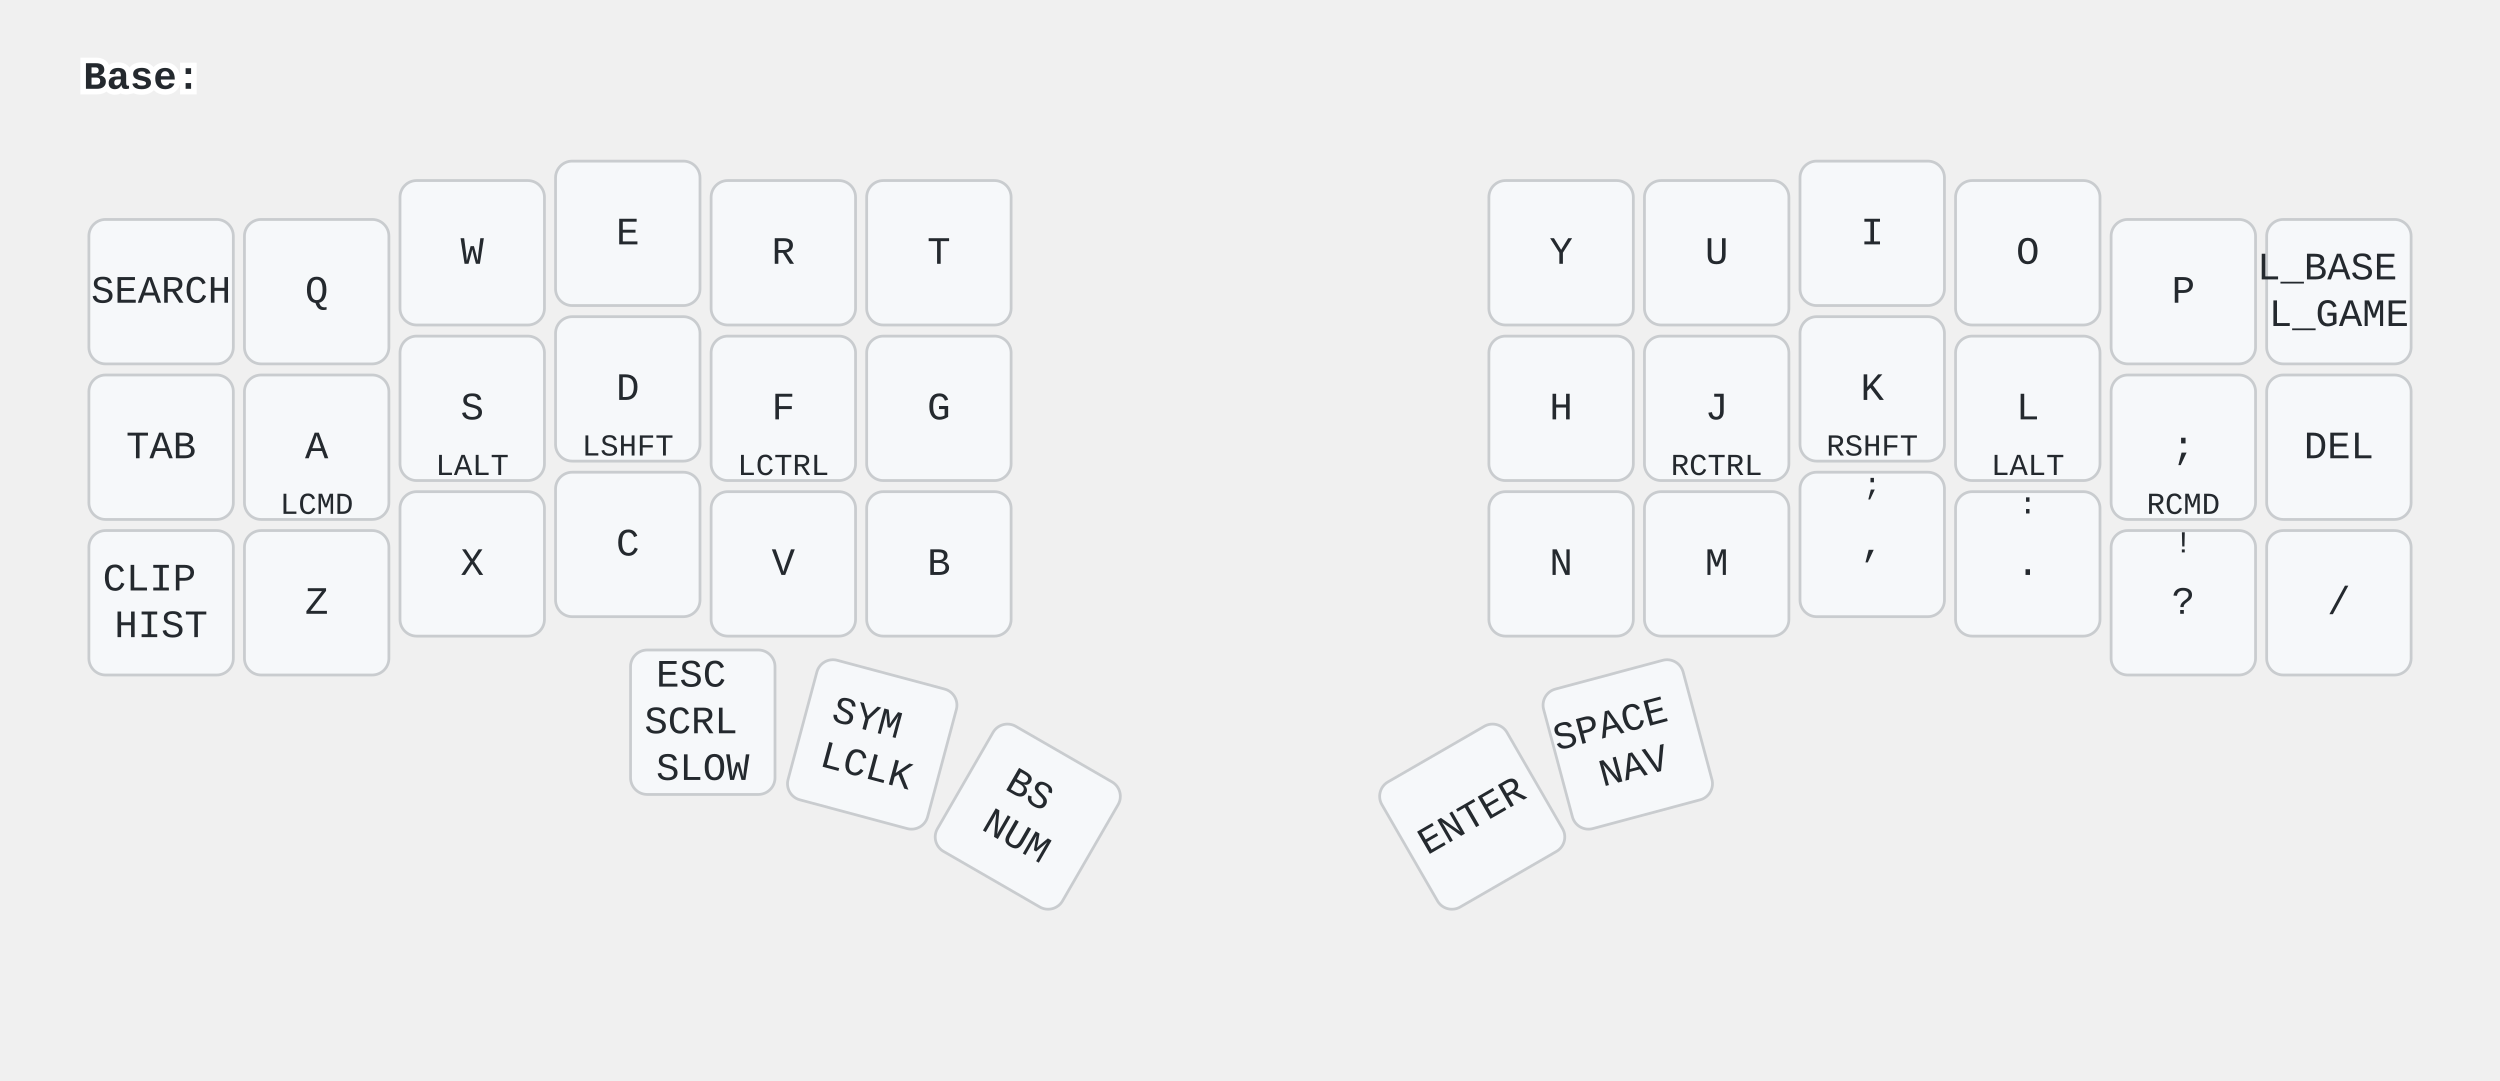
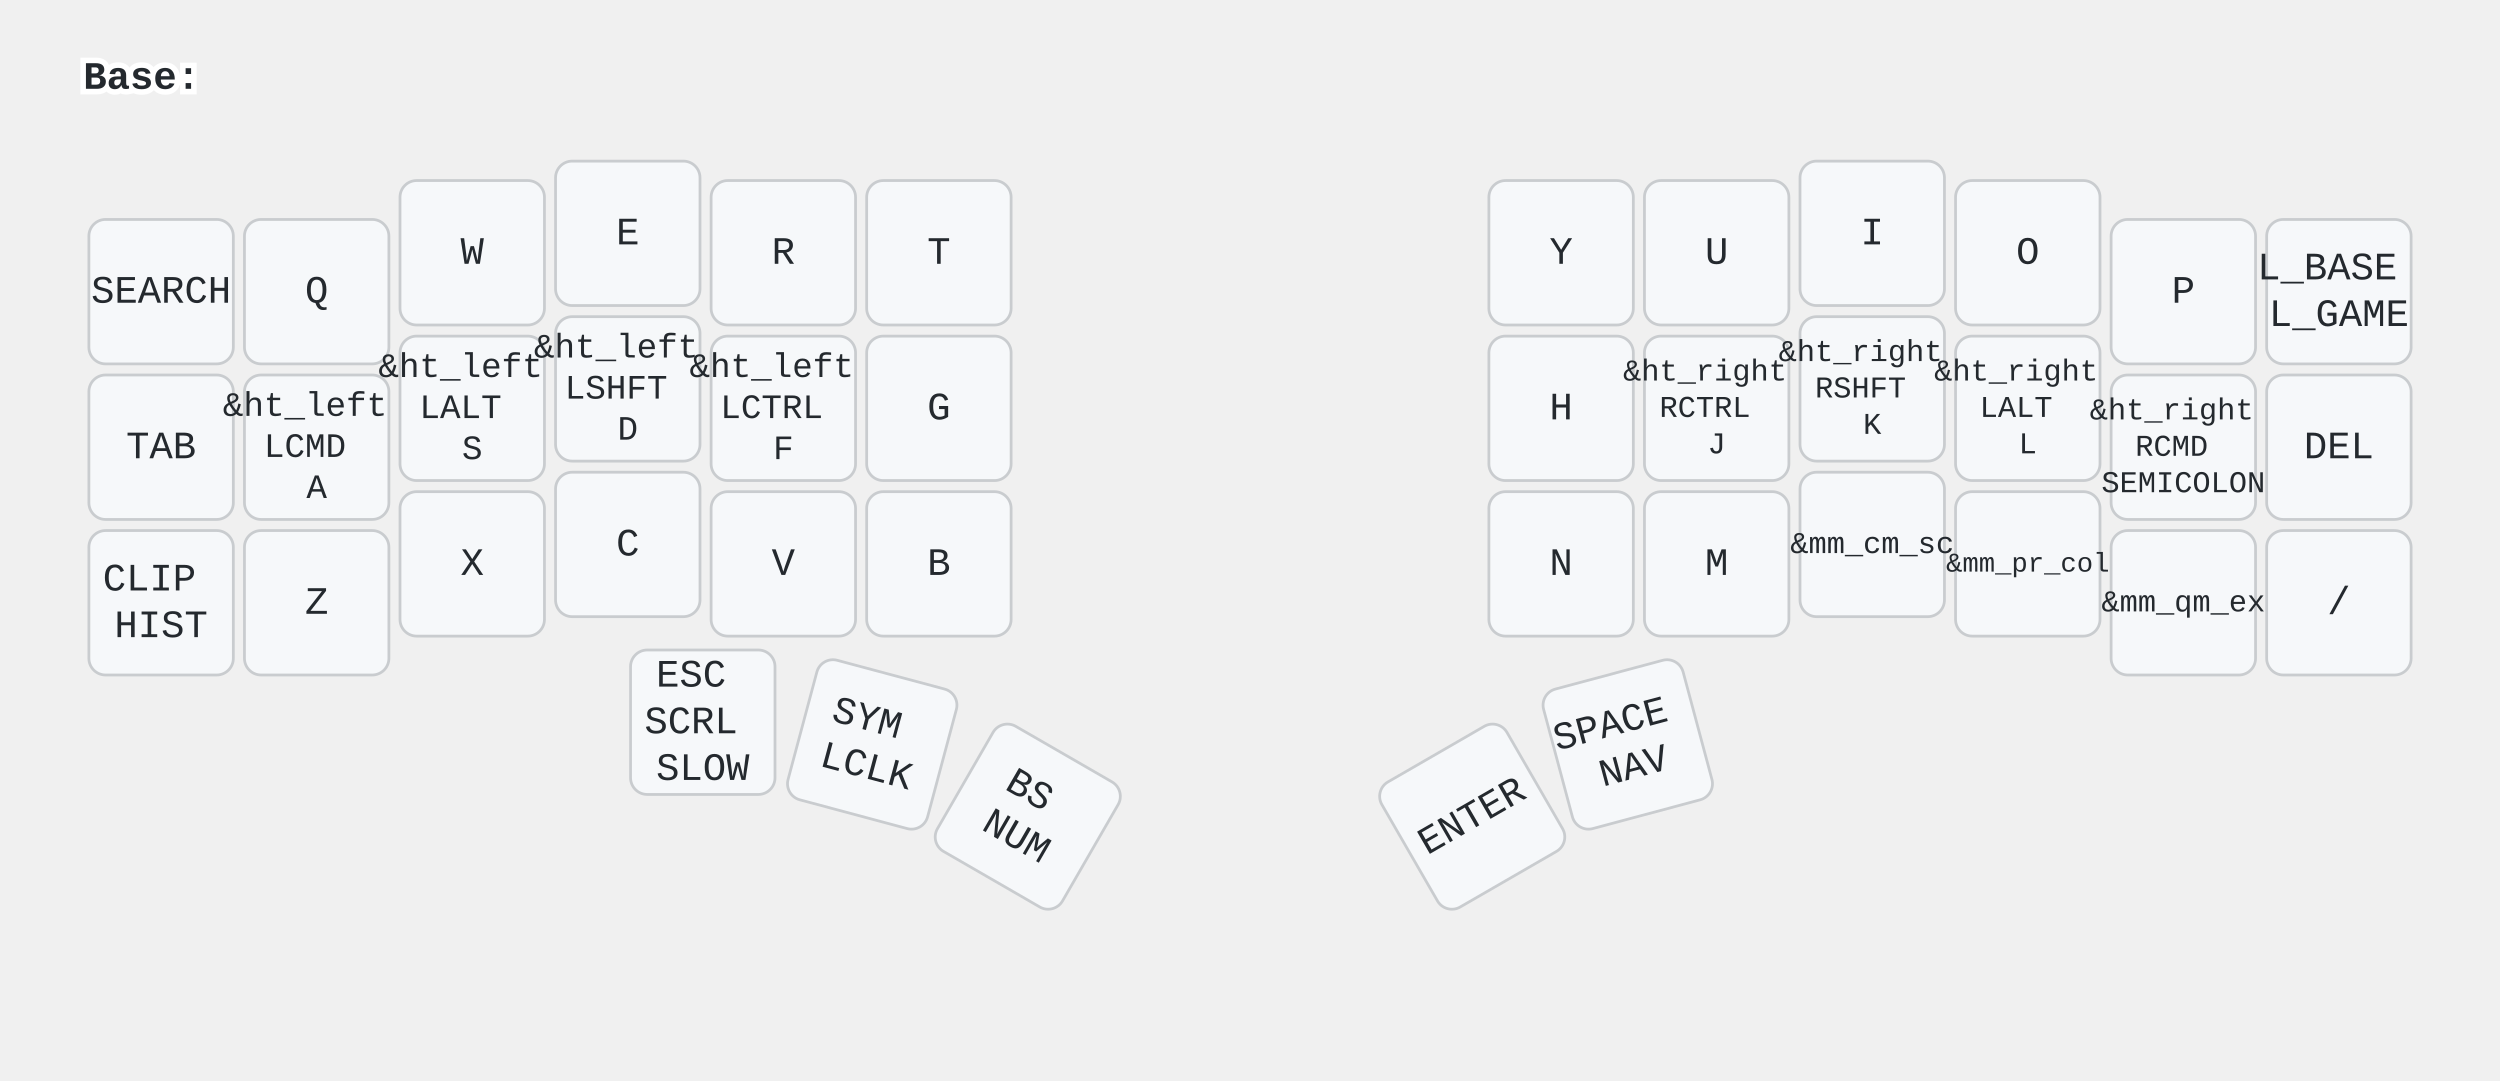
<svg xmlns="http://www.w3.org/2000/svg" width="900" height="389" viewBox="0 0 900 389" class="keymap">
  <style>/* inherit to force styles through use tags */
svg path {
    fill: inherit;
}

/* font and background color specifications */
svg.keymap {
    font-family: SFMono-Regular,Consolas,Liberation Mono,Menlo,monospace;
    font-size: 14px;
    font-kerning: normal;
    text-rendering: optimizeLegibility;
    fill: #24292e;
}

/* default key styling */
rect.key {
    fill: #f6f8fa;
}

rect.key, rect.combo {
    stroke: #c9cccf;
    stroke-width: 1;
}

/* default key side styling, only used is draw_key_sides is set */
rect.side {
    filter: brightness(90%);
}

/* color accent for combo boxes */
rect.combo, rect.combo-separate {
    fill: #cdf;
}

/* color accent for held keys */
rect.held, rect.combo.held {
    fill: #fdd;
}

/* color accent for ghost (optional) keys */
rect.ghost, rect.combo.ghost {
    stroke-dasharray: 4, 4;
    stroke-width: 2;
}

text {
    text-anchor: middle;
    dominant-baseline: middle;
}

/* styling for layer labels */
text.label {
    font-weight: bold;
    text-anchor: start;
    stroke: white;
    stroke-width: 4;
    paint-order: stroke;
}

/* styling for optional footer */
text.footer {
    text-anchor: end;
    dominant-baseline: auto;
    stroke: white;
    stroke-width: 4;
    paint-order: stroke;
}

/* styling for combo tap, and key non-tap label text */
- text.combo, text.hold, text.shifted, text.left, text.right {
+ text.combo, text.hold, text.shifted, text.left, text.right, text.tl, text.tr, text.bl, text.br {
    font-size: 11px;
}

- text.hold {
+ text.hold, text.bl, text.br {
    text-anchor: middle;
    dominant-baseline: auto;
}

- text.shifted {
+ text.shifted, text.tl, text.tr {
    text-anchor: middle;
    dominant-baseline: hanging;
}

- text.left {
+ text.left, text.tl, text.bl {
    text-anchor: start;
}

- text.right {
+ text.right, text.tr, text.br {
    text-anchor: end;
}

text.layer-activator {
    text-decoration: underline;
}

/* styling for hold/shifted label text in combo box */
text.combo.hold, text.combo.shifted, text.combo.left, text.combo.right {
    font-size: 8px;
}

/* lighter symbol for transparent keys */
text.trans {
    fill: #7b7e81;
}

/* styling for combo dendrons */
path.combo {
    stroke-width: 1;
    stroke: gray;
    fill: none;
}

/* Start Tabler Icons Cleanup */
/* cannot use height/width with glyphs */
.icon-tabler &gt; path {
    fill: inherit;
    stroke: inherit;
    stroke-width: 2;
}
/* hide tabler's default box */
.icon-tabler &gt; path[stroke="none"][fill="none"] {
    visibility: hidden;
}
/* End Tabler Icons Cleanup */

@media (prefers-color-scheme: dark) {
svg.keymap { fill: #d1d6db; }
rect.key { fill: #3f4750; }
rect.key, rect.combo { stroke: #60666c; }
rect.combo, rect.combo-separate { fill: #1f3d7a; }
rect.held, rect.combo.held { fill: #854747; }
text.label, text.footer { stroke: black; }
text.trans { fill: #7e8184; }
path.combo { stroke: #7f7f7f; }

}</style>
  <g transform="translate(30, 0)" class="layer-Base">
    <text x="0" y="28" class="label" id="Base">Base:</text>
    <g transform="translate(0, 56)">
      <g transform="translate(28, 49)" class="key keypos-0">
        <rect rx="6" ry="6" x="-26" y="-26" width="52" height="52" class="key" />
        <text x="0" y="0" class="key tap">SEARCH</text>
      </g>
      <g transform="translate(84, 49)" class="key keypos-1">
        <rect rx="6" ry="6" x="-26" y="-26" width="52" height="52" class="key" />
        <text x="0" y="0" class="key tap">Q</text>
      </g>
      <g transform="translate(140, 35)" class="key keypos-2">
        <rect rx="6" ry="6" x="-26" y="-26" width="52" height="52" class="key" />
        <text x="0" y="0" class="key tap">W</text>
      </g>
      <g transform="translate(196, 28)" class="key keypos-3">
        <rect rx="6" ry="6" x="-26" y="-26" width="52" height="52" class="key" />
        <text x="0" y="0" class="key tap">E</text>
      </g>
      <g transform="translate(252, 35)" class="key keypos-4">
        <rect rx="6" ry="6" x="-26" y="-26" width="52" height="52" class="key" />
        <text x="0" y="0" class="key tap">R</text>
      </g>
      <g transform="translate(308, 35)" class="key keypos-5">
        <rect rx="6" ry="6" x="-26" y="-26" width="52" height="52" class="key" />
        <text x="0" y="0" class="key tap">T</text>
      </g>
      <g transform="translate(532, 35)" class="key keypos-6">
        <rect rx="6" ry="6" x="-26" y="-26" width="52" height="52" class="key" />
        <text x="0" y="0" class="key tap">Y</text>
      </g>
      <g transform="translate(588, 35)" class="key keypos-7">
        <rect rx="6" ry="6" x="-26" y="-26" width="52" height="52" class="key" />
        <text x="0" y="0" class="key tap">U</text>
      </g>
      <g transform="translate(644, 28)" class="key keypos-8">
        <rect rx="6" ry="6" x="-26" y="-26" width="52" height="52" class="key" />
        <text x="0" y="0" class="key tap">I</text>
      </g>
      <g transform="translate(700, 35)" class="key keypos-9">
        <rect rx="6" ry="6" x="-26" y="-26" width="52" height="52" class="key" />
        <text x="0" y="0" class="key tap">O</text>
      </g>
      <g transform="translate(756, 49)" class="key keypos-10">
        <rect rx="6" ry="6" x="-26" y="-26" width="52" height="52" class="key" />
        <text x="0" y="0" class="key tap">P</text>
      </g>
      <g transform="translate(812, 49)" class="key keypos-11">
        <rect rx="6" ry="6" x="-26" y="-26" width="52" height="52" class="key" />
        <text x="0" y="0" class="key tap">
          <tspan x="0" dy="-0.6em">L_BASE</tspan>
          <tspan x="0" dy="1.2em">L_GAME</tspan>
        </text>
      </g>
      <g transform="translate(28, 105)" class="key keypos-12">
        <rect rx="6" ry="6" x="-26" y="-26" width="52" height="52" class="key" />
        <text x="0" y="0" class="key tap">TAB</text>
      </g>
      <g transform="translate(84, 105)" class="key keypos-13">
        <rect rx="6" ry="6" x="-26" y="-26" width="52" height="52" class="key" />
-         <text x="0" y="0" class="key tap">A</text>
-         <text x="0" y="24" class="key hold">LCMD</text>
+         <text x="0" y="0" class="key tap">
+           <tspan x="0" dy="-1.2em" style="font-size: 88%">&amp;ht_left</tspan>
+           <tspan x="0" dy="1.2em" style="font-size: 88%">LCMD</tspan>
+           <tspan x="0" dy="1.2em" style="font-size: 88%">A</tspan>
+         </text>
      </g>
      <g transform="translate(140, 91)" class="key keypos-14">
        <rect rx="6" ry="6" x="-26" y="-26" width="52" height="52" class="key" />
-         <text x="0" y="0" class="key tap">S</text>
-         <text x="0" y="24" class="key hold">LALT</text>
+         <text x="0" y="0" class="key tap">
+           <tspan x="0" dy="-1.2em" style="font-size: 88%">&amp;ht_left</tspan>
+           <tspan x="0" dy="1.2em" style="font-size: 88%">LALT</tspan>
+           <tspan x="0" dy="1.2em" style="font-size: 88%">S</tspan>
+         </text>
      </g>
      <g transform="translate(196, 84)" class="key keypos-15">
        <rect rx="6" ry="6" x="-26" y="-26" width="52" height="52" class="key" />
-         <text x="0" y="0" class="key tap">D</text>
-         <text x="0" y="24" class="key hold">LSHFT</text>
+         <text x="0" y="0" class="key tap">
+           <tspan x="0" dy="-1.2em" style="font-size: 88%">&amp;ht_left</tspan>
+           <tspan x="0" dy="1.2em" style="font-size: 88%">LSHFT</tspan>
+           <tspan x="0" dy="1.2em" style="font-size: 88%">D</tspan>
+         </text>
      </g>
      <g transform="translate(252, 91)" class="key keypos-16">
        <rect rx="6" ry="6" x="-26" y="-26" width="52" height="52" class="key" />
-         <text x="0" y="0" class="key tap">F</text>
-         <text x="0" y="24" class="key hold">LCTRL</text>
+         <text x="0" y="0" class="key tap">
+           <tspan x="0" dy="-1.2em" style="font-size: 88%">&amp;ht_left</tspan>
+           <tspan x="0" dy="1.2em" style="font-size: 88%">LCTRL</tspan>
+           <tspan x="0" dy="1.2em" style="font-size: 88%">F</tspan>
+         </text>
      </g>
      <g transform="translate(308, 91)" class="key keypos-17">
        <rect rx="6" ry="6" x="-26" y="-26" width="52" height="52" class="key" />
        <text x="0" y="0" class="key tap">G</text>
      </g>
      <g transform="translate(532, 91)" class="key keypos-18">
        <rect rx="6" ry="6" x="-26" y="-26" width="52" height="52" class="key" />
        <text x="0" y="0" class="key tap">H</text>
      </g>
      <g transform="translate(588, 91)" class="key keypos-19">
        <rect rx="6" ry="6" x="-26" y="-26" width="52" height="52" class="key" />
-         <text x="0" y="0" class="key tap">J</text>
-         <text x="0" y="24" class="key hold">RCTRL</text>
+         <text x="0" y="0" class="key tap">
+           <tspan x="0" dy="-1.2em" style="font-size: 78%">&amp;ht_right</tspan>
+           <tspan x="0" dy="1.2em" style="font-size: 78%">RCTRL</tspan>
+           <tspan x="0" dy="1.2em" style="font-size: 78%">J</tspan>
+         </text>
      </g>
      <g transform="translate(644, 84)" class="key keypos-20">
        <rect rx="6" ry="6" x="-26" y="-26" width="52" height="52" class="key" />
-         <text x="0" y="0" class="key tap">K</text>
-         <text x="0" y="24" class="key hold">RSHFT</text>
+         <text x="0" y="0" class="key tap">
+           <tspan x="0" dy="-1.2em" style="font-size: 78%">&amp;ht_right</tspan>
+           <tspan x="0" dy="1.2em" style="font-size: 78%">RSHFT</tspan>
+           <tspan x="0" dy="1.2em" style="font-size: 78%">K</tspan>
+         </text>
      </g>
      <g transform="translate(700, 91)" class="key keypos-21">
        <rect rx="6" ry="6" x="-26" y="-26" width="52" height="52" class="key" />
-         <text x="0" y="0" class="key tap">L</text>
-         <text x="0" y="24" class="key hold">LALT</text>
+         <text x="0" y="0" class="key tap">
+           <tspan x="0" dy="-1.2em" style="font-size: 78%">&amp;ht_right</tspan>
+           <tspan x="0" dy="1.2em" style="font-size: 78%">LALT</tspan>
+           <tspan x="0" dy="1.2em" style="font-size: 78%">L</tspan>
+         </text>
      </g>
      <g transform="translate(756, 105)" class="key keypos-22">
        <rect rx="6" ry="6" x="-26" y="-26" width="52" height="52" class="key" />
-         <text x="0" y="0" class="key tap">;</text>
-         <text x="0" y="24" class="key hold">RCMD</text>
+         <text x="0" y="0" class="key tap">
+           <tspan x="0" dy="-1.2em" style="font-size: 78%">&amp;ht_right</tspan>
+           <tspan x="0" dy="1.2em" style="font-size: 78%">RCMD</tspan>
+           <tspan x="0" dy="1.2em" style="font-size: 78%">SEMICOLON</tspan>
+         </text>
      </g>
      <g transform="translate(812, 105)" class="key keypos-23">
        <rect rx="6" ry="6" x="-26" y="-26" width="52" height="52" class="key" />
        <text x="0" y="0" class="key tap">DEL</text>
      </g>
      <g transform="translate(28, 161)" class="key keypos-24">
        <rect rx="6" ry="6" x="-26" y="-26" width="52" height="52" class="key" />
        <text x="0" y="0" class="key tap">
          <tspan x="0" dy="-0.6em">CLIP</tspan>
          <tspan x="0" dy="1.2em">HIST</tspan>
        </text>
      </g>
      <g transform="translate(84, 161)" class="key keypos-25">
        <rect rx="6" ry="6" x="-26" y="-26" width="52" height="52" class="key" />
        <text x="0" y="0" class="key tap">Z</text>
      </g>
      <g transform="translate(140, 147)" class="key keypos-26">
        <rect rx="6" ry="6" x="-26" y="-26" width="52" height="52" class="key" />
        <text x="0" y="0" class="key tap">X</text>
      </g>
      <g transform="translate(196, 140)" class="key keypos-27">
        <rect rx="6" ry="6" x="-26" y="-26" width="52" height="52" class="key" />
        <text x="0" y="0" class="key tap">C</text>
      </g>
      <g transform="translate(252, 147)" class="key keypos-28">
        <rect rx="6" ry="6" x="-26" y="-26" width="52" height="52" class="key" />
        <text x="0" y="0" class="key tap">V</text>
      </g>
      <g transform="translate(308, 147)" class="key keypos-29">
        <rect rx="6" ry="6" x="-26" y="-26" width="52" height="52" class="key" />
        <text x="0" y="0" class="key tap">B</text>
      </g>
      <g transform="translate(532, 147)" class="key keypos-30">
        <rect rx="6" ry="6" x="-26" y="-26" width="52" height="52" class="key" />
        <text x="0" y="0" class="key tap">N</text>
      </g>
      <g transform="translate(588, 147)" class="key keypos-31">
        <rect rx="6" ry="6" x="-26" y="-26" width="52" height="52" class="key" />
        <text x="0" y="0" class="key tap">M</text>
      </g>
      <g transform="translate(644, 140)" class="key keypos-32">
        <rect rx="6" ry="6" x="-26" y="-26" width="52" height="52" class="key" />
-         <text x="0" y="0" class="key tap">,</text>
-         <text x="0" y="-24" class="key shifted">;</text>
+         <text x="0" y="0" class="key tap">
+           <tspan style="font-size: 78%">&amp;mm_cm_sc</tspan>
+         </text>
      </g>
      <g transform="translate(700, 147)" class="key keypos-33">
        <rect rx="6" ry="6" x="-26" y="-26" width="52" height="52" class="key" />
-         <text x="0" y="0" class="key tap">.</text>
-         <text x="0" y="-24" class="key shifted">:</text>
+         <text x="0" y="0" class="key tap">
+           <tspan style="font-size: 70%">&amp;mm_pr_col</tspan>
+         </text>
      </g>
      <g transform="translate(756, 161)" class="key keypos-34">
        <rect rx="6" ry="6" x="-26" y="-26" width="52" height="52" class="key" />
-         <text x="0" y="0" class="key tap">?</text>
-         <text x="0" y="-24" class="key shifted">!</text>
+         <text x="0" y="0" class="key tap">
+           <tspan style="font-size: 78%">&amp;mm_qm_ex</tspan>
+         </text>
      </g>
      <g transform="translate(812, 161)" class="key keypos-35">
        <rect rx="6" ry="6" x="-26" y="-26" width="52" height="52" class="key" />
        <text x="0" y="0" class="key tap">/</text>
      </g>
      <g transform="translate(223, 204)" class="key keypos-36">
        <rect rx="6" ry="6" x="-26" y="-26" width="52" height="52" class="key" />
        <text x="0" y="0" class="key tap">
          <tspan x="0" dy="-1.2em">ESC</tspan>
          <tspan x="0" dy="1.2em">SCRL</tspan>
          <tspan x="0" dy="1.2em">SLOW</tspan>
        </text>
      </g>
      <g transform="translate(284, 212) rotate(15.0)" class="key keypos-37">
        <rect rx="6" ry="6" x="-26" y="-26" width="52" height="52" class="key" />
        <text x="0" y="0" class="key tap">
          <tspan x="0" dy="-0.6em">SYM</tspan>
          <tspan x="0" dy="1.2em">LCLK</tspan>
        </text>
      </g>
      <g transform="translate(340, 238) rotate(30.0)" class="key keypos-38">
        <rect rx="6" ry="6" x="-26" y="-26" width="52" height="52" class="key" />
        <text x="0" y="0" class="key tap">
          <tspan x="0" dy="-0.6em">BS</tspan>
          <tspan x="0" dy="1.2em">NUM</tspan>
        </text>
      </g>
      <g transform="translate(500, 238) rotate(-30.0)" class="key keypos-39">
        <rect rx="6" ry="6" x="-26" y="-26" width="52" height="52" class="key" />
        <text x="0" y="0" class="key tap">ENTER</text>
      </g>
      <g transform="translate(556, 212) rotate(-15.0)" class="key keypos-40">
        <rect rx="6" ry="6" x="-26" y="-26" width="52" height="52" class="key" />
        <text x="0" y="0" class="key tap">
          <tspan x="0" dy="-0.6em">SPACE</tspan>
          <tspan x="0" dy="1.2em">NAV</tspan>
        </text>
      </g>
    </g>
  </g>
</svg>
